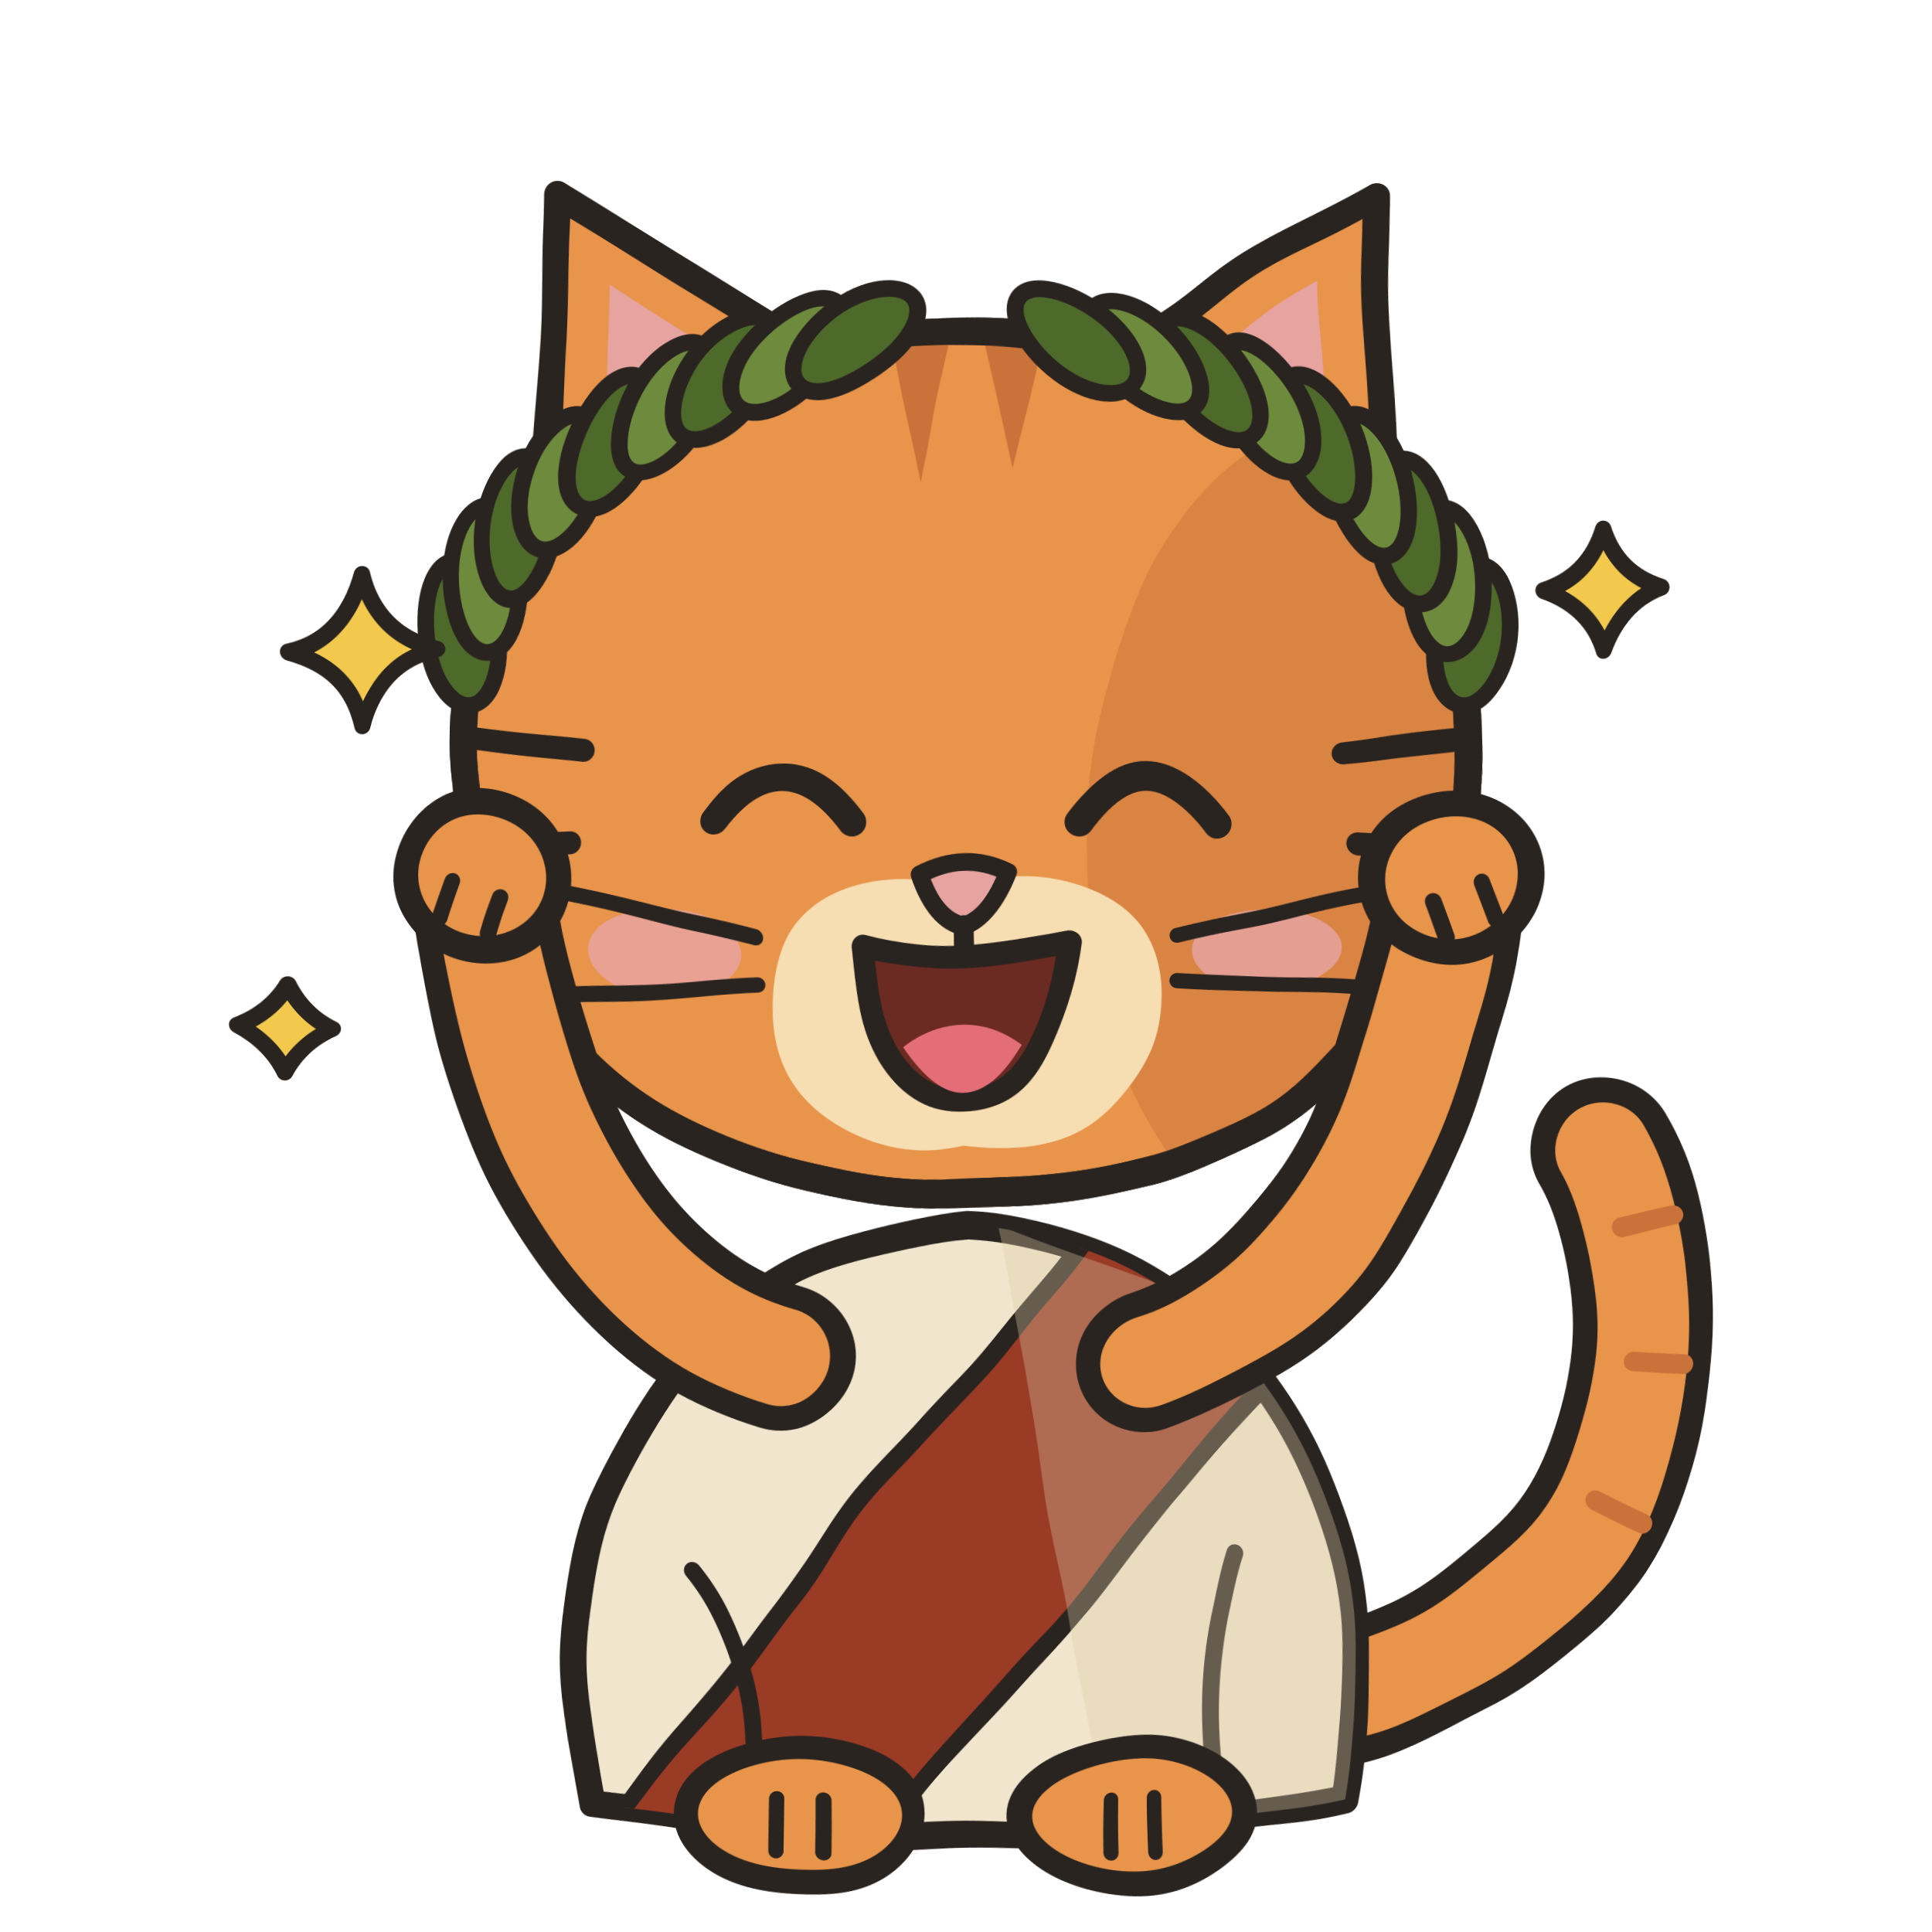
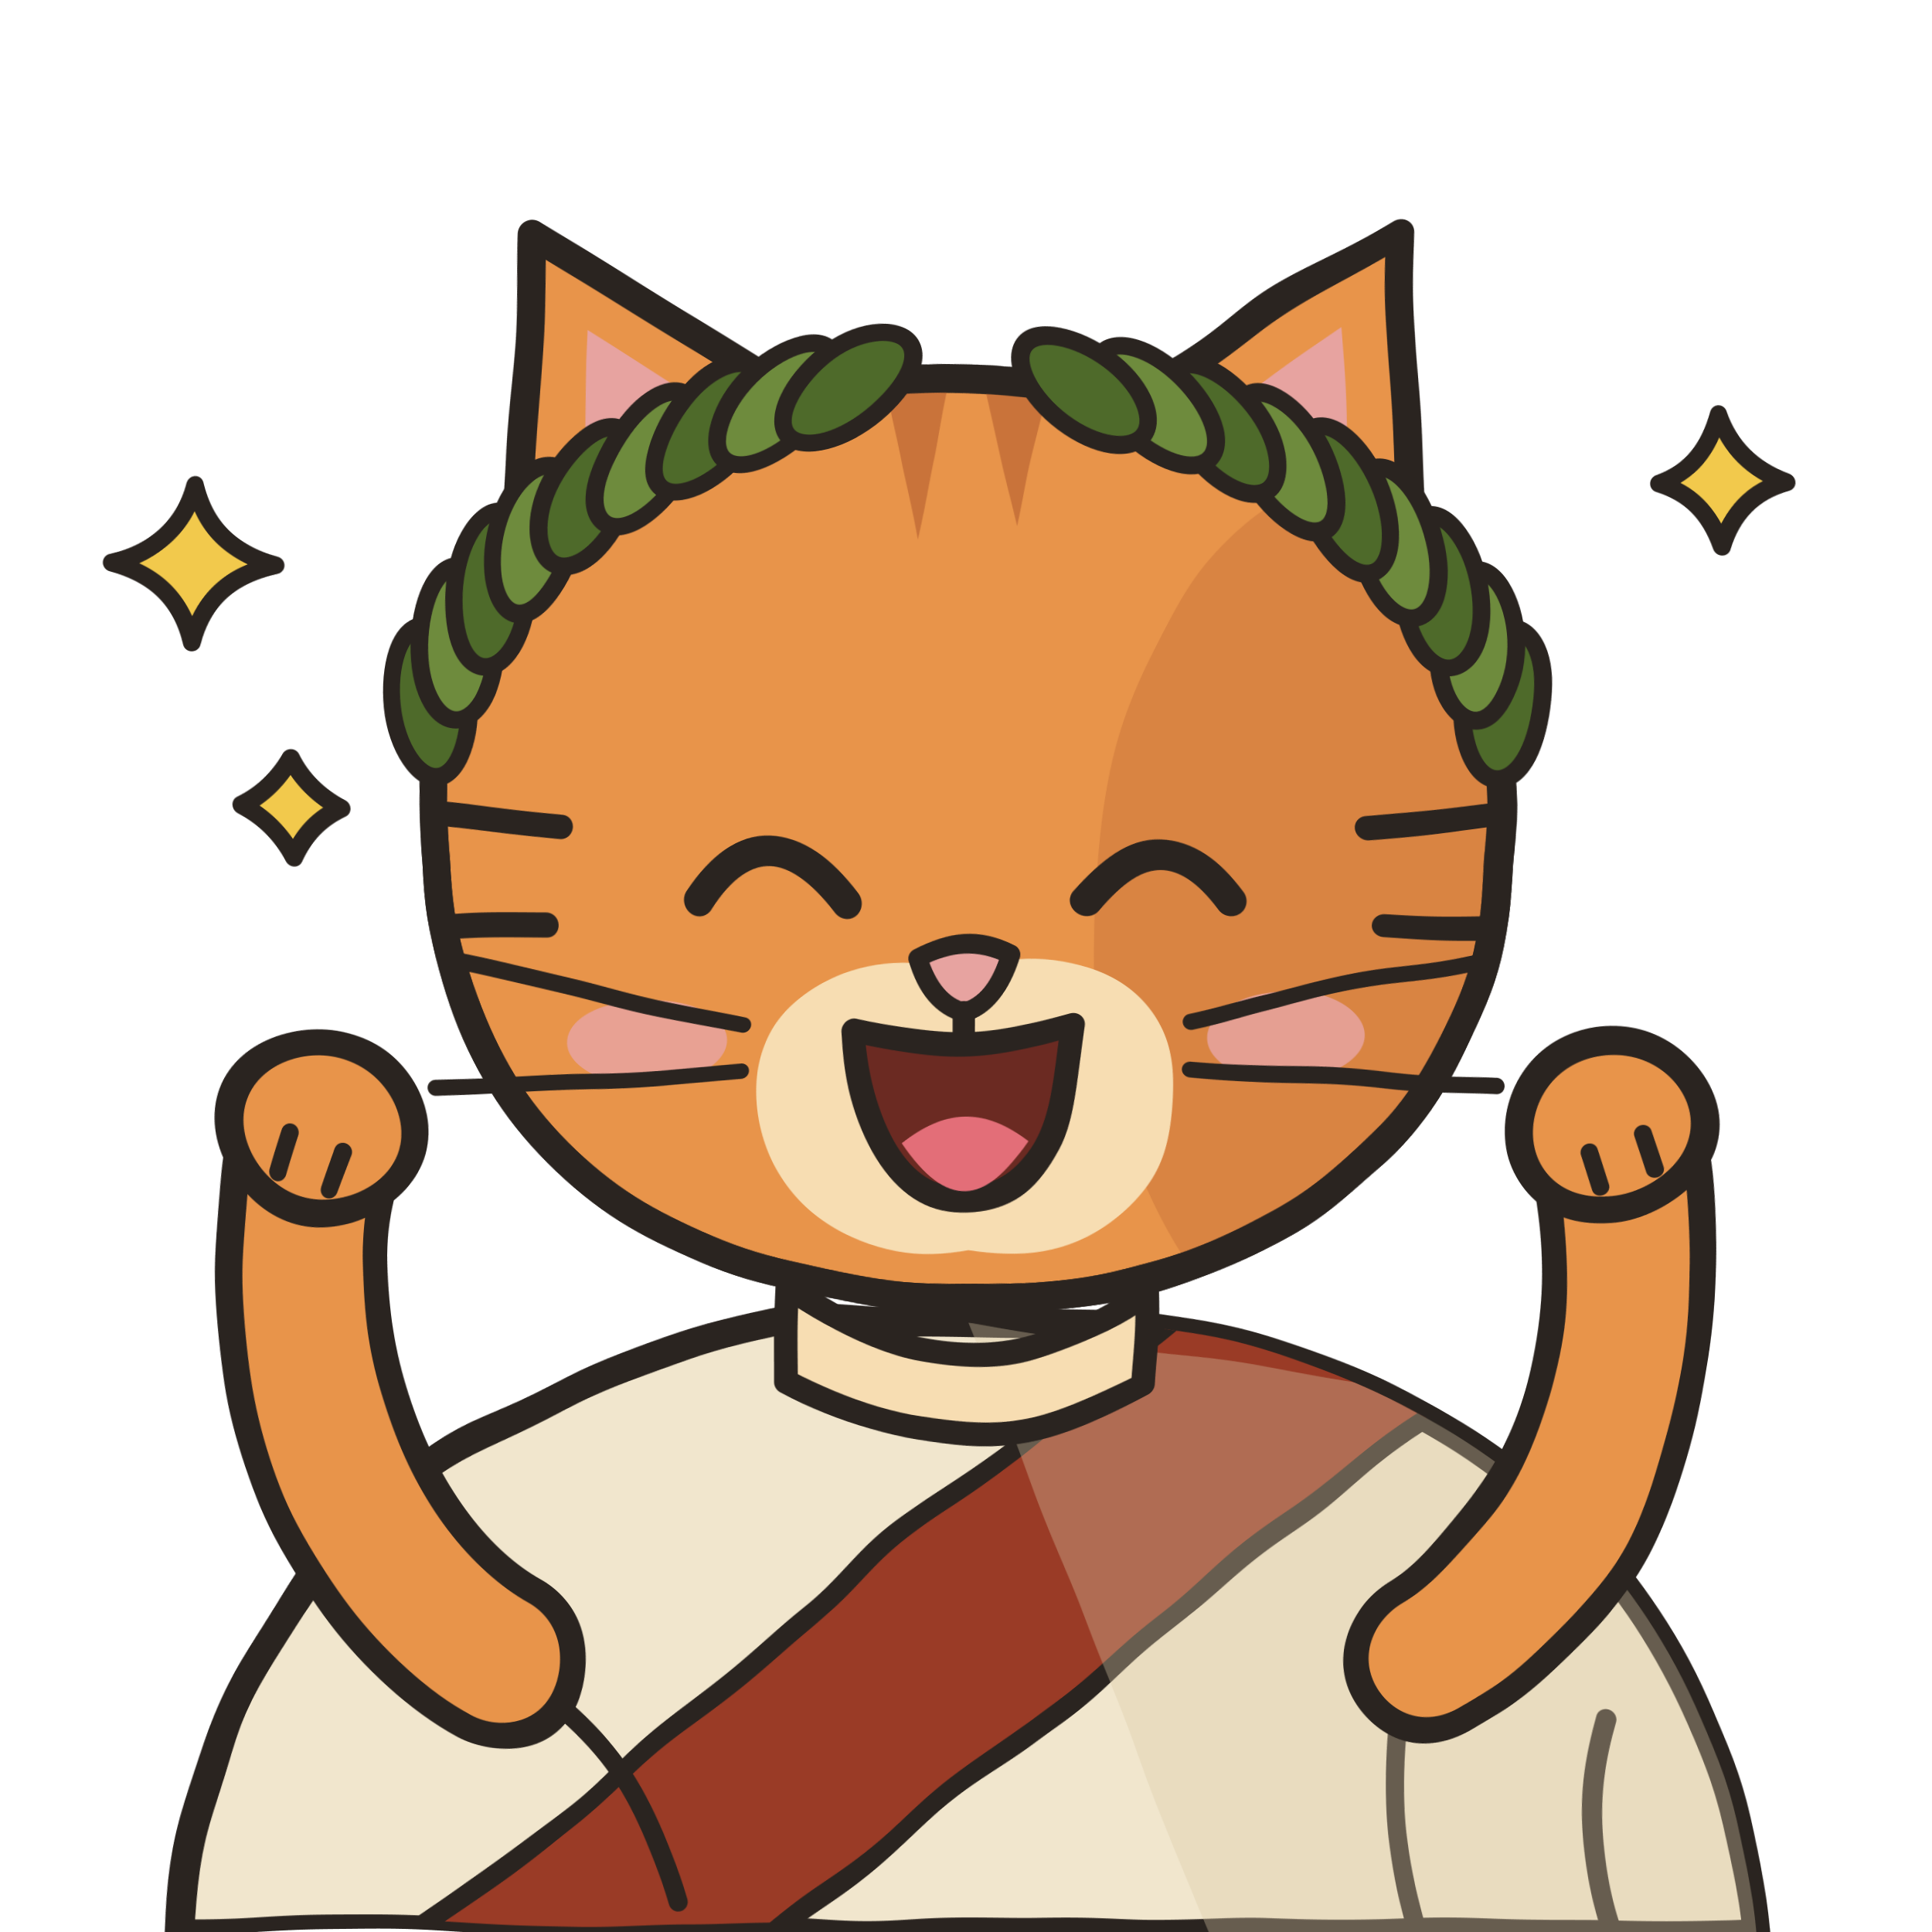
<svg xmlns="http://www.w3.org/2000/svg" viewBox="0 0 240 240" width="240" height="240">
  <defs>
    <filter id="rough" x="-5%" y="-5%" width="110%" height="110%">
      <feTurbulence type="fractalNoise" baseFrequency="0.035" numOctaves="2" seed="7" result="n" />
      <feDisplacementMap in="SourceGraphic" in2="n" scale="2.2" />
    </filter>
    <clipPath id="head">
      <path d="M54,96 C50,56 84,36 120,36 C156,36 190,56 186,96 C184,132 156,150 120,150 C84,150 56,132 54,96 Z" />
    </clipPath>
    <clipPath id="body">
-       <path d="M70,226 C62,190 82,152 120,150 C158,152 178,190 170,226 Q120,236 70,226 Z" />
+       <path d="M22,240 C26,196 58,170 100,164 L140,164 C182,170 214,196 218,240 Z" />
    </clipPath>
  </defs>
  <g filter="url(#rough)">
-     <g transform="translate(7.2 11) scale(0.94)">
-       <path d="M160,214 C212,208 216,160 204,140" fill="none" stroke="#2A2420" stroke-width="19.0" stroke-linecap="round" />
-       <path d="M160,214 C212,208 216,160 204,140" fill="none" stroke="#E8944A" stroke-width="12.5" stroke-linecap="round" />
-       <path d="M209.1,189.3 L202.9,186.3" fill="none" stroke="#C9733A" stroke-width="2.6" stroke-linecap="round" stroke-linejoin="round" />
-       <path d="M215.1,168.8 L208.2,168.2" fill="none" stroke="#C9733A" stroke-width="2.6" stroke-linecap="round" stroke-linejoin="round" />
-       <path d="M213.8,149.2 L207.1,150.9" fill="none" stroke="#C9733A" stroke-width="2.6" stroke-linecap="round" stroke-linejoin="round" />
-       <path d="M70,226 C62,190 82,152 120,150 C158,152 178,190 170,226 Q120,236 70,226 Z" fill="#F1E6CD" stroke="#2A2420" stroke-width="3.6" stroke-linejoin="round" stroke-linecap="round" />
-       <g clip-path="url(#body)">
-         <path d="M140,146 L170,160 L100,240 L64,240 Z" fill="#9A3B26" stroke="#2A2420" stroke-width="2.4" stroke-linejoin="round" stroke-linecap="round" />
-         <path d="M84,196 Q92,206 92,226" fill="none" stroke="#2A2420" stroke-width="2.2" stroke-linecap="round" stroke-linejoin="round" />
-         <path d="M156,194 Q150,210 154,228" fill="none" stroke="#2A2420" stroke-width="2.2" stroke-linecap="round" stroke-linejoin="round" />
-         <path d="M124,150 L180,170 L180,240 L140,240 Z" fill="#D9C9A6" opacity=".35" />
+     <path d="M22,240 C26,196 58,170 100,164 L140,164 C182,170 214,196 218,240 Z" fill="#F1E6CD" stroke="#2A2420" stroke-width="3.6" stroke-linejoin="round" stroke-linecap="round" />
+     <g clip-path="url(#body)">
+       <path d="M150,160 L190,166 L96,240 L52,240 Z" fill="#9A3B26" stroke="#2A2420" stroke-width="2.4" stroke-linejoin="round" stroke-linecap="round" />
+       <path d="M60,206 Q78,214 84,236" fill="none" stroke="#2A2420" stroke-width="2.4" stroke-linecap="round" stroke-linejoin="round" />
+       <path d="M178,200 Q170,218 176,240" fill="none" stroke="#2A2420" stroke-width="2.4" stroke-linecap="round" stroke-linejoin="round" />
+       <path d="M200,214 Q196,228 200,240" fill="none" stroke="#2A2420" stroke-width="2.4" stroke-linecap="round" stroke-linejoin="round" />
+       <path d="M120,164 L220,180 L220,240 L150,240 Z" fill="#D9C9A6" opacity=".35" />
+     </g>
+     <path d="M98,160 Q120,176 142,160 L142,172 Q120,184 98,172 Z" fill="#F7DDB2" stroke="#2A2420" stroke-width="3" stroke-linejoin="round" stroke-linecap="round" />
+     <g transform="translate(0 11) rotate(0 120 150)">
+       <path d="M64,74 L66,18 L108,44 Z" fill="#E8944A" stroke="#2A2420" stroke-width="3.6" stroke-linejoin="round" stroke-linecap="round" />
+       <path d="M72,64 L73,30 L98,46 Z" fill="#E7A3A0" />
+       <path d="M176,74 L174,18 L132,44 Z" fill="#E8944A" stroke="#2A2420" stroke-width="3.6" stroke-linejoin="round" stroke-linecap="round" />
+       <path d="M168,64 L167,30 L142,46 Z" fill="#E7A3A0" />
+       <path d="M54,96 C50,56 84,36 120,36 C156,36 190,56 186,96 C184,132 156,150 120,150 C84,150 56,132 54,96 Z" fill="#E8944A" stroke="#2A2420" stroke-width="3.6" stroke-linejoin="round" stroke-linecap="round" />
+       <g clip-path="url(#head)">
+         <ellipse cx="170" cy="104" rx="34" ry="56" fill="#C9733A" opacity=".5" />
+         <path d="M110,36 L114,56 L118,36 Z M122,36 L126,54 L130,36 Z" fill="#C9733A" />
+         <path d="M55,90 L70,92" fill="none" stroke="#2A2420" stroke-width="3" stroke-linecap="round" stroke-linejoin="round" />
+         <path d="M55,104 L68,104" fill="none" stroke="#2A2420" stroke-width="3" stroke-linecap="round" stroke-linejoin="round" />
+         <path d="M185,90 L170,92" fill="none" stroke="#2A2420" stroke-width="3" stroke-linecap="round" stroke-linejoin="round" />
+         <path d="M185,104 L172,104" fill="none" stroke="#2A2420" stroke-width="3" stroke-linecap="round" stroke-linejoin="round" />
      </g>
-       <ellipse cx="98" cy="228" rx="15" ry="9" fill="#E8944A" stroke="#2A2420" stroke-width="3.2" stroke-linejoin="round" stroke-linecap="round" />
-       <ellipse cx="142" cy="228" rx="15" ry="9" fill="#E8944A" stroke="#2A2420" stroke-width="3.2" stroke-linejoin="round" stroke-linecap="round" />
-       <path d="M95,226 L95,233" fill="none" stroke="#2A2420" stroke-width="2" stroke-linecap="round" stroke-linejoin="round" />
-       <path d="M101,226 L101,233" fill="none" stroke="#2A2420" stroke-width="2" stroke-linecap="round" stroke-linejoin="round" />
-       <path d="M139,226 L139,233" fill="none" stroke="#2A2420" stroke-width="2" stroke-linecap="round" stroke-linejoin="round" />
-       <path d="M145,226 L145,233" fill="none" stroke="#2A2420" stroke-width="2" stroke-linecap="round" stroke-linejoin="round" />
-       <g transform="translate(0 -4) rotate(0 120 150)">
-         <path d="M64,74 L66,18 L108,44 Z" fill="#E8944A" stroke="#2A2420" stroke-width="3.6" stroke-linejoin="round" stroke-linecap="round" />
-         <path d="M72,64 L73,30 L98,46 Z" fill="#E7A3A0" />
-         <path d="M176,74 L174,18 L132,44 Z" fill="#E8944A" stroke="#2A2420" stroke-width="3.6" stroke-linejoin="round" stroke-linecap="round" />
-         <path d="M168,64 L167,30 L142,46 Z" fill="#E7A3A0" />
-         <path d="M54,96 C50,56 84,36 120,36 C156,36 190,56 186,96 C184,132 156,150 120,150 C84,150 56,132 54,96 Z" fill="#E8944A" stroke="#2A2420" stroke-width="3.6" stroke-linejoin="round" stroke-linecap="round" />
-         <g clip-path="url(#head)">
-           <ellipse cx="170" cy="104" rx="34" ry="56" fill="#C9733A" opacity=".5" />
-           <path d="M110,36 L114,56 L118,36 Z M122,36 L126,54 L130,36 Z" fill="#C9733A" />
-           <path d="M55,90 L70,92" fill="none" stroke="#2A2420" stroke-width="3" stroke-linecap="round" stroke-linejoin="round" />
-           <path d="M55,104 L68,104" fill="none" stroke="#2A2420" stroke-width="3" stroke-linecap="round" stroke-linejoin="round" />
-           <path d="M185,90 L170,92" fill="none" stroke="#2A2420" stroke-width="3" stroke-linecap="round" stroke-linejoin="round" />
-           <path d="M185,104 L172,104" fill="none" stroke="#2A2420" stroke-width="3" stroke-linecap="round" stroke-linejoin="round" />
-         </g>
-         <path d="M54,96 C50,56 84,36 120,36 C156,36 190,56 186,96 C184,132 156,150 120,150 C84,150 56,132 54,96 Z" fill="none" stroke="#2A2420" stroke-width="3.6" stroke-linejoin="round" stroke-linecap="round" />
-         <path d="M94,124 C94,110 108,106 120,110 C132,106 146,110 146,124 C146,140 132,146 120,144 C108,146 94,140 94,124 Z" fill="#F7DDB2" />
-         <ellipse cx="53.4" cy="76.1" rx="9.5" ry="4.8" transform="rotate(263.0 53.4 76.1)" fill="#4E6A2A" stroke="#2A2420" stroke-width="2.2" stroke-linejoin="round" stroke-linecap="round" />
-         <ellipse cx="56.8" cy="69.0" rx="9.5" ry="4.8" transform="rotate(270.5 56.8 69.0)" fill="#6E8B3D" stroke="#2A2420" stroke-width="2.2" stroke-linejoin="round" stroke-linecap="round" />
-         <ellipse cx="61.3" cy="62.4" rx="9.5" ry="4.8" transform="rotate(278.0 61.3 62.4)" fill="#4E6A2A" stroke="#2A2420" stroke-width="2.2" stroke-linejoin="round" stroke-linecap="round" />
-         <ellipse cx="66.8" cy="56.3" rx="9.5" ry="4.8" transform="rotate(285.5 66.8 56.3)" fill="#6E8B3D" stroke="#2A2420" stroke-width="2.2" stroke-linejoin="round" stroke-linecap="round" />
-         <ellipse cx="73.2" cy="50.9" rx="9.5" ry="4.8" transform="rotate(293.0 73.2 50.9)" fill="#4E6A2A" stroke="#2A2420" stroke-width="2.2" stroke-linejoin="round" stroke-linecap="round" />
-         <ellipse cx="80.4" cy="46.2" rx="9.5" ry="4.8" transform="rotate(300.5 80.4 46.2)" fill="#6E8B3D" stroke="#2A2420" stroke-width="2.2" stroke-linejoin="round" stroke-linecap="round" />
-         <ellipse cx="88.2" cy="42.3" rx="9.5" ry="4.8" transform="rotate(308.0 88.2 42.3)" fill="#4E6A2A" stroke="#2A2420" stroke-width="2.2" stroke-linejoin="round" stroke-linecap="round" />
-         <ellipse cx="96.6" cy="39.3" rx="9.5" ry="4.8" transform="rotate(315.5 96.6 39.3)" fill="#6E8B3D" stroke="#2A2420" stroke-width="2.2" stroke-linejoin="round" stroke-linecap="round" />
-         <ellipse cx="105.4" cy="37.3" rx="9.5" ry="4.8" transform="rotate(323.0 105.4 37.3)" fill="#4E6A2A" stroke="#2A2420" stroke-width="2.2" stroke-linejoin="round" stroke-linecap="round" />
-         <ellipse cx="186.6" cy="76.1" rx="9.5" ry="4.8" transform="rotate(457.0 186.6 76.1)" fill="#4E6A2A" stroke="#2A2420" stroke-width="2.2" stroke-linejoin="round" stroke-linecap="round" />
-         <ellipse cx="183.2" cy="69.0" rx="9.5" ry="4.8" transform="rotate(449.5 183.2 69.0)" fill="#6E8B3D" stroke="#2A2420" stroke-width="2.2" stroke-linejoin="round" stroke-linecap="round" />
-         <ellipse cx="178.7" cy="62.4" rx="9.5" ry="4.8" transform="rotate(442.0 178.7 62.4)" fill="#4E6A2A" stroke="#2A2420" stroke-width="2.2" stroke-linejoin="round" stroke-linecap="round" />
-         <ellipse cx="173.2" cy="56.3" rx="9.5" ry="4.8" transform="rotate(434.5 173.2 56.3)" fill="#6E8B3D" stroke="#2A2420" stroke-width="2.2" stroke-linejoin="round" stroke-linecap="round" />
-         <ellipse cx="166.8" cy="50.9" rx="9.5" ry="4.8" transform="rotate(427.0 166.8 50.9)" fill="#4E6A2A" stroke="#2A2420" stroke-width="2.2" stroke-linejoin="round" stroke-linecap="round" />
-         <ellipse cx="159.6" cy="46.2" rx="9.5" ry="4.8" transform="rotate(419.5 159.6 46.2)" fill="#6E8B3D" stroke="#2A2420" stroke-width="2.2" stroke-linejoin="round" stroke-linecap="round" />
-         <ellipse cx="151.8" cy="42.3" rx="9.5" ry="4.8" transform="rotate(412.0 151.8 42.3)" fill="#4E6A2A" stroke="#2A2420" stroke-width="2.2" stroke-linejoin="round" stroke-linecap="round" />
-         <ellipse cx="143.4" cy="39.3" rx="9.5" ry="4.8" transform="rotate(404.5 143.4 39.3)" fill="#6E8B3D" stroke="#2A2420" stroke-width="2.2" stroke-linejoin="round" stroke-linecap="round" />
-         <ellipse cx="134.6" cy="37.3" rx="9.5" ry="4.8" transform="rotate(397.0 134.6 37.3)" fill="#4E6A2A" stroke="#2A2420" stroke-width="2.2" stroke-linejoin="round" stroke-linecap="round" />
-         <path d="M87,101 Q96,89 105,101" fill="none" stroke="#2A2420" stroke-width="3.8" stroke-linecap="round" stroke-linejoin="round" />
-         <path d="M135,101 Q144,89 153,101" fill="none" stroke="#2A2420" stroke-width="3.8" stroke-linecap="round" stroke-linejoin="round" />
-         <ellipse cx="80" cy="118" rx="10" ry="5.5" fill="#E7A3A0" opacity=".85" />
-         <ellipse cx="160" cy="118" rx="10" ry="5.5" fill="#E7A3A0" opacity=".85" />
-         <path d="M114,108 Q120,105 126,108 Q124,114 120,115 Q116,114 114,108 Z" fill="#E7A3A0" stroke="#2A2420" stroke-width="2.4" stroke-linejoin="round" stroke-linecap="round" />
-         <path d="M120,115 L120,118" fill="none" stroke="#2A2420" stroke-width="2.8" stroke-linecap="round" stroke-linejoin="round" />
-         <path d="M106,117 Q120,121 134,117 Q132,138 120,138 Q108,138 106,117 Z" fill="#6B2A22" stroke="#2A2420" stroke-width="3" stroke-linejoin="round" stroke-linecap="round" />
-         <path d="M112,131 Q120,125 128,131 Q124,137 120,137 Q116,137 112,131 Z" fill="#E36E78" />
-         <path d="M92,116 L56,108" fill="none" stroke="#2A2420" stroke-width="2" stroke-linecap="round" stroke-linejoin="round" />
-         <path d="M92,122 L54,124" fill="none" stroke="#2A2420" stroke-width="2" stroke-linecap="round" stroke-linejoin="round" />
-         <path d="M148,116 L184,108" fill="none" stroke="#2A2420" stroke-width="2" stroke-linecap="round" stroke-linejoin="round" />
-         <path d="M148,122 L186,124" fill="none" stroke="#2A2420" stroke-width="2" stroke-linecap="round" stroke-linejoin="round" />
-       </g>
-       <path d="M96,168 C70,160 58,130 56,104" fill="none" stroke="#2A2420" stroke-width="19.5" stroke-linecap="round" />
-       <path d="M96,168 C70,160 58,130 56,104" fill="none" stroke="#E8944A" stroke-width="13" stroke-linecap="round" />
-       <g transform="rotate(20 56 104)">
-         <ellipse cx="56" cy="104" rx="10.5" ry="9.66" fill="#E8944A" stroke="#2A2420" stroke-width="3.4" stroke-linejoin="round" stroke-linecap="round" />
-         <path d="M52.5,106 L52.5,111" fill="none" stroke="#2A2420" stroke-width="2.2" stroke-linecap="round" stroke-linejoin="round" />
-         <path d="M59.5,106 L59.5,111" fill="none" stroke="#2A2420" stroke-width="2.2" stroke-linecap="round" stroke-linejoin="round" />
-       </g>
-       <path d="M144,168 C170,160 182,130 184,104" fill="none" stroke="#2A2420" stroke-width="19.5" stroke-linecap="round" />
-       <path d="M144,168 C170,160 182,130 184,104" fill="none" stroke="#E8944A" stroke-width="13" stroke-linecap="round" />
-       <g transform="rotate(-20 184 104)">
-         <ellipse cx="184" cy="104" rx="10.5" ry="9.66" fill="#E8944A" stroke="#2A2420" stroke-width="3.4" stroke-linejoin="round" stroke-linecap="round" />
-         <path d="M180.5,106 L180.5,111" fill="none" stroke="#2A2420" stroke-width="2.2" stroke-linecap="round" stroke-linejoin="round" />
-         <path d="M187.5,106 L187.5,111" fill="none" stroke="#2A2420" stroke-width="2.2" stroke-linecap="round" stroke-linejoin="round" />
-       </g>
-       <path d="M40,64 Q42,72 50,74 Q42,76 40,84 Q38,76 30,74 Q38,72 40,64 Z" fill="#F2C94C" stroke="#2A2420" stroke-width="2.2" stroke-linejoin="round" stroke-linecap="round" />
-       <path d="M204,58 Q206,64 212,66 Q206,68 204,74 Q202,68 196,66 Q202,64 204,58 Z" fill="#F2C94C" stroke="#2A2420" stroke-width="2.2" stroke-linejoin="round" stroke-linecap="round" />
-       <path d="M30,118 Q32,122 36,124 Q32,126 30,130 Q28,126 24,124 Q28,122 30,118 Z" fill="#F2C94C" stroke="#2A2420" stroke-width="2.2" stroke-linejoin="round" stroke-linecap="round" />
+       <path d="M54,96 C50,56 84,36 120,36 C156,36 190,56 186,96 C184,132 156,150 120,150 C84,150 56,132 54,96 Z" fill="none" stroke="#2A2420" stroke-width="3.6" stroke-linejoin="round" stroke-linecap="round" />
+       <path d="M94,124 C94,110 108,106 120,110 C132,106 146,110 146,124 C146,140 132,146 120,144 C108,146 94,140 94,124 Z" fill="#F7DDB2" />
+       <ellipse cx="53.4" cy="76.1" rx="9.5" ry="4.8" transform="rotate(263.0 53.4 76.1)" fill="#4E6A2A" stroke="#2A2420" stroke-width="2.2" stroke-linejoin="round" stroke-linecap="round" />
+       <ellipse cx="56.8" cy="69.0" rx="9.5" ry="4.8" transform="rotate(270.5 56.8 69.0)" fill="#6E8B3D" stroke="#2A2420" stroke-width="2.2" stroke-linejoin="round" stroke-linecap="round" />
+       <ellipse cx="61.3" cy="62.4" rx="9.5" ry="4.8" transform="rotate(278.0 61.3 62.4)" fill="#4E6A2A" stroke="#2A2420" stroke-width="2.2" stroke-linejoin="round" stroke-linecap="round" />
+       <ellipse cx="66.8" cy="56.3" rx="9.5" ry="4.8" transform="rotate(285.5 66.8 56.3)" fill="#6E8B3D" stroke="#2A2420" stroke-width="2.2" stroke-linejoin="round" stroke-linecap="round" />
+       <ellipse cx="73.2" cy="50.9" rx="9.5" ry="4.8" transform="rotate(293.0 73.2 50.9)" fill="#4E6A2A" stroke="#2A2420" stroke-width="2.2" stroke-linejoin="round" stroke-linecap="round" />
+       <ellipse cx="80.4" cy="46.2" rx="9.5" ry="4.8" transform="rotate(300.5 80.4 46.2)" fill="#6E8B3D" stroke="#2A2420" stroke-width="2.2" stroke-linejoin="round" stroke-linecap="round" />
+       <ellipse cx="88.2" cy="42.3" rx="9.5" ry="4.8" transform="rotate(308.0 88.2 42.3)" fill="#4E6A2A" stroke="#2A2420" stroke-width="2.2" stroke-linejoin="round" stroke-linecap="round" />
+       <ellipse cx="96.6" cy="39.3" rx="9.5" ry="4.8" transform="rotate(315.5 96.6 39.3)" fill="#6E8B3D" stroke="#2A2420" stroke-width="2.2" stroke-linejoin="round" stroke-linecap="round" />
+       <ellipse cx="105.4" cy="37.3" rx="9.5" ry="4.8" transform="rotate(323.0 105.4 37.3)" fill="#4E6A2A" stroke="#2A2420" stroke-width="2.2" stroke-linejoin="round" stroke-linecap="round" />
+       <ellipse cx="186.6" cy="76.1" rx="9.5" ry="4.8" transform="rotate(457.0 186.6 76.1)" fill="#4E6A2A" stroke="#2A2420" stroke-width="2.2" stroke-linejoin="round" stroke-linecap="round" />
+       <ellipse cx="183.2" cy="69.0" rx="9.5" ry="4.8" transform="rotate(449.5 183.2 69.0)" fill="#6E8B3D" stroke="#2A2420" stroke-width="2.2" stroke-linejoin="round" stroke-linecap="round" />
+       <ellipse cx="178.7" cy="62.4" rx="9.5" ry="4.8" transform="rotate(442.0 178.7 62.4)" fill="#4E6A2A" stroke="#2A2420" stroke-width="2.2" stroke-linejoin="round" stroke-linecap="round" />
+       <ellipse cx="173.2" cy="56.3" rx="9.5" ry="4.8" transform="rotate(434.5 173.2 56.3)" fill="#6E8B3D" stroke="#2A2420" stroke-width="2.2" stroke-linejoin="round" stroke-linecap="round" />
+       <ellipse cx="166.8" cy="50.9" rx="9.5" ry="4.8" transform="rotate(427.0 166.8 50.9)" fill="#4E6A2A" stroke="#2A2420" stroke-width="2.2" stroke-linejoin="round" stroke-linecap="round" />
+       <ellipse cx="159.6" cy="46.2" rx="9.5" ry="4.8" transform="rotate(419.5 159.6 46.2)" fill="#6E8B3D" stroke="#2A2420" stroke-width="2.2" stroke-linejoin="round" stroke-linecap="round" />
+       <ellipse cx="151.8" cy="42.3" rx="9.5" ry="4.8" transform="rotate(412.0 151.8 42.3)" fill="#4E6A2A" stroke="#2A2420" stroke-width="2.2" stroke-linejoin="round" stroke-linecap="round" />
+       <ellipse cx="143.4" cy="39.3" rx="9.5" ry="4.8" transform="rotate(404.5 143.4 39.3)" fill="#6E8B3D" stroke="#2A2420" stroke-width="2.2" stroke-linejoin="round" stroke-linecap="round" />
+       <ellipse cx="134.6" cy="37.3" rx="9.5" ry="4.8" transform="rotate(397.0 134.6 37.3)" fill="#4E6A2A" stroke="#2A2420" stroke-width="2.2" stroke-linejoin="round" stroke-linecap="round" />
+       <path d="M87,101 Q96,89 105,101" fill="none" stroke="#2A2420" stroke-width="3.8" stroke-linecap="round" stroke-linejoin="round" />
+       <path d="M135,101 Q144,89 153,101" fill="none" stroke="#2A2420" stroke-width="3.8" stroke-linecap="round" stroke-linejoin="round" />
+       <ellipse cx="80" cy="118" rx="10" ry="5.5" fill="#E7A3A0" opacity=".85" />
+       <ellipse cx="160" cy="118" rx="10" ry="5.5" fill="#E7A3A0" opacity=".85" />
+       <path d="M114,108 Q120,105 126,108 Q124,114 120,115 Q116,114 114,108 Z" fill="#E7A3A0" stroke="#2A2420" stroke-width="2.4" stroke-linejoin="round" stroke-linecap="round" />
+       <path d="M120,115 L120,118" fill="none" stroke="#2A2420" stroke-width="2.8" stroke-linecap="round" stroke-linejoin="round" />
+       <path d="M106,117 Q120,121 134,117 Q132,138 120,138 Q108,138 106,117 Z" fill="#6B2A22" stroke="#2A2420" stroke-width="3" stroke-linejoin="round" stroke-linecap="round" />
+       <path d="M112,131 Q120,125 128,131 Q124,137 120,137 Q116,137 112,131 Z" fill="#E36E78" />
+       <path d="M92,116 L56,108" fill="none" stroke="#2A2420" stroke-width="2" stroke-linecap="round" stroke-linejoin="round" />
+       <path d="M92,122 L54,124" fill="none" stroke="#2A2420" stroke-width="2" stroke-linecap="round" stroke-linejoin="round" />
+       <path d="M148,116 L184,108" fill="none" stroke="#2A2420" stroke-width="2" stroke-linecap="round" stroke-linejoin="round" />
+       <path d="M148,122 L186,124" fill="none" stroke="#2A2420" stroke-width="2" stroke-linecap="round" stroke-linejoin="round" />
    </g>
+     <path d="M62,206 C44,196 32,166 40,140" fill="none" stroke="#2A2420" stroke-width="22.0" stroke-linecap="round" />
+     <path d="M62,206 C44,196 32,166 40,140" fill="none" stroke="#E8944A" stroke-width="15.5" stroke-linecap="round" />
+     <g transform="rotate(20 40 140)">
+       <ellipse cx="40" cy="140" rx="11.5" ry="10.58" fill="#E8944A" stroke="#2A2420" stroke-width="3.4" stroke-linejoin="round" stroke-linecap="round" />
+       <path d="M36.5,142 L36.5,147" fill="none" stroke="#2A2420" stroke-width="2.2" stroke-linecap="round" stroke-linejoin="round" />
+       <path d="M43.5,142 L43.5,147" fill="none" stroke="#2A2420" stroke-width="2.2" stroke-linecap="round" stroke-linejoin="round" />
+     </g>
+     <path d="M178,206 C196,196 208,166 200,140" fill="none" stroke="#2A2420" stroke-width="22.0" stroke-linecap="round" />
+     <path d="M178,206 C196,196 208,166 200,140" fill="none" stroke="#E8944A" stroke-width="15.5" stroke-linecap="round" />
+     <g transform="rotate(-20 200 140)">
+       <ellipse cx="200" cy="140" rx="11.5" ry="10.58" fill="#E8944A" stroke="#2A2420" stroke-width="3.4" stroke-linejoin="round" stroke-linecap="round" />
+       <path d="M196.5,142 L196.5,147" fill="none" stroke="#2A2420" stroke-width="2.2" stroke-linecap="round" stroke-linejoin="round" />
+       <path d="M203.5,142 L203.5,147" fill="none" stroke="#2A2420" stroke-width="2.2" stroke-linecap="round" stroke-linejoin="round" />
+     </g>
+     <path d="M24,60 Q26,68 34,70 Q26,72 24,80 Q22,72 14,70 Q22,68 24,60 Z" fill="#F2C94C" stroke="#2A2420" stroke-width="2.2" stroke-linejoin="round" stroke-linecap="round" />
+     <path d="M214,52 Q216,58 222,60 Q216,62 214,68 Q212,62 206,60 Q212,58 214,52 Z" fill="#F2C94C" stroke="#2A2420" stroke-width="2.2" stroke-linejoin="round" stroke-linecap="round" />
+     <path d="M36,94 Q38,98 42,100 Q38,102 36,106 Q34,102 30,100 Q34,98 36,94 Z" fill="#F2C94C" stroke="#2A2420" stroke-width="2.2" stroke-linejoin="round" stroke-linecap="round" />
  </g>
</svg>
